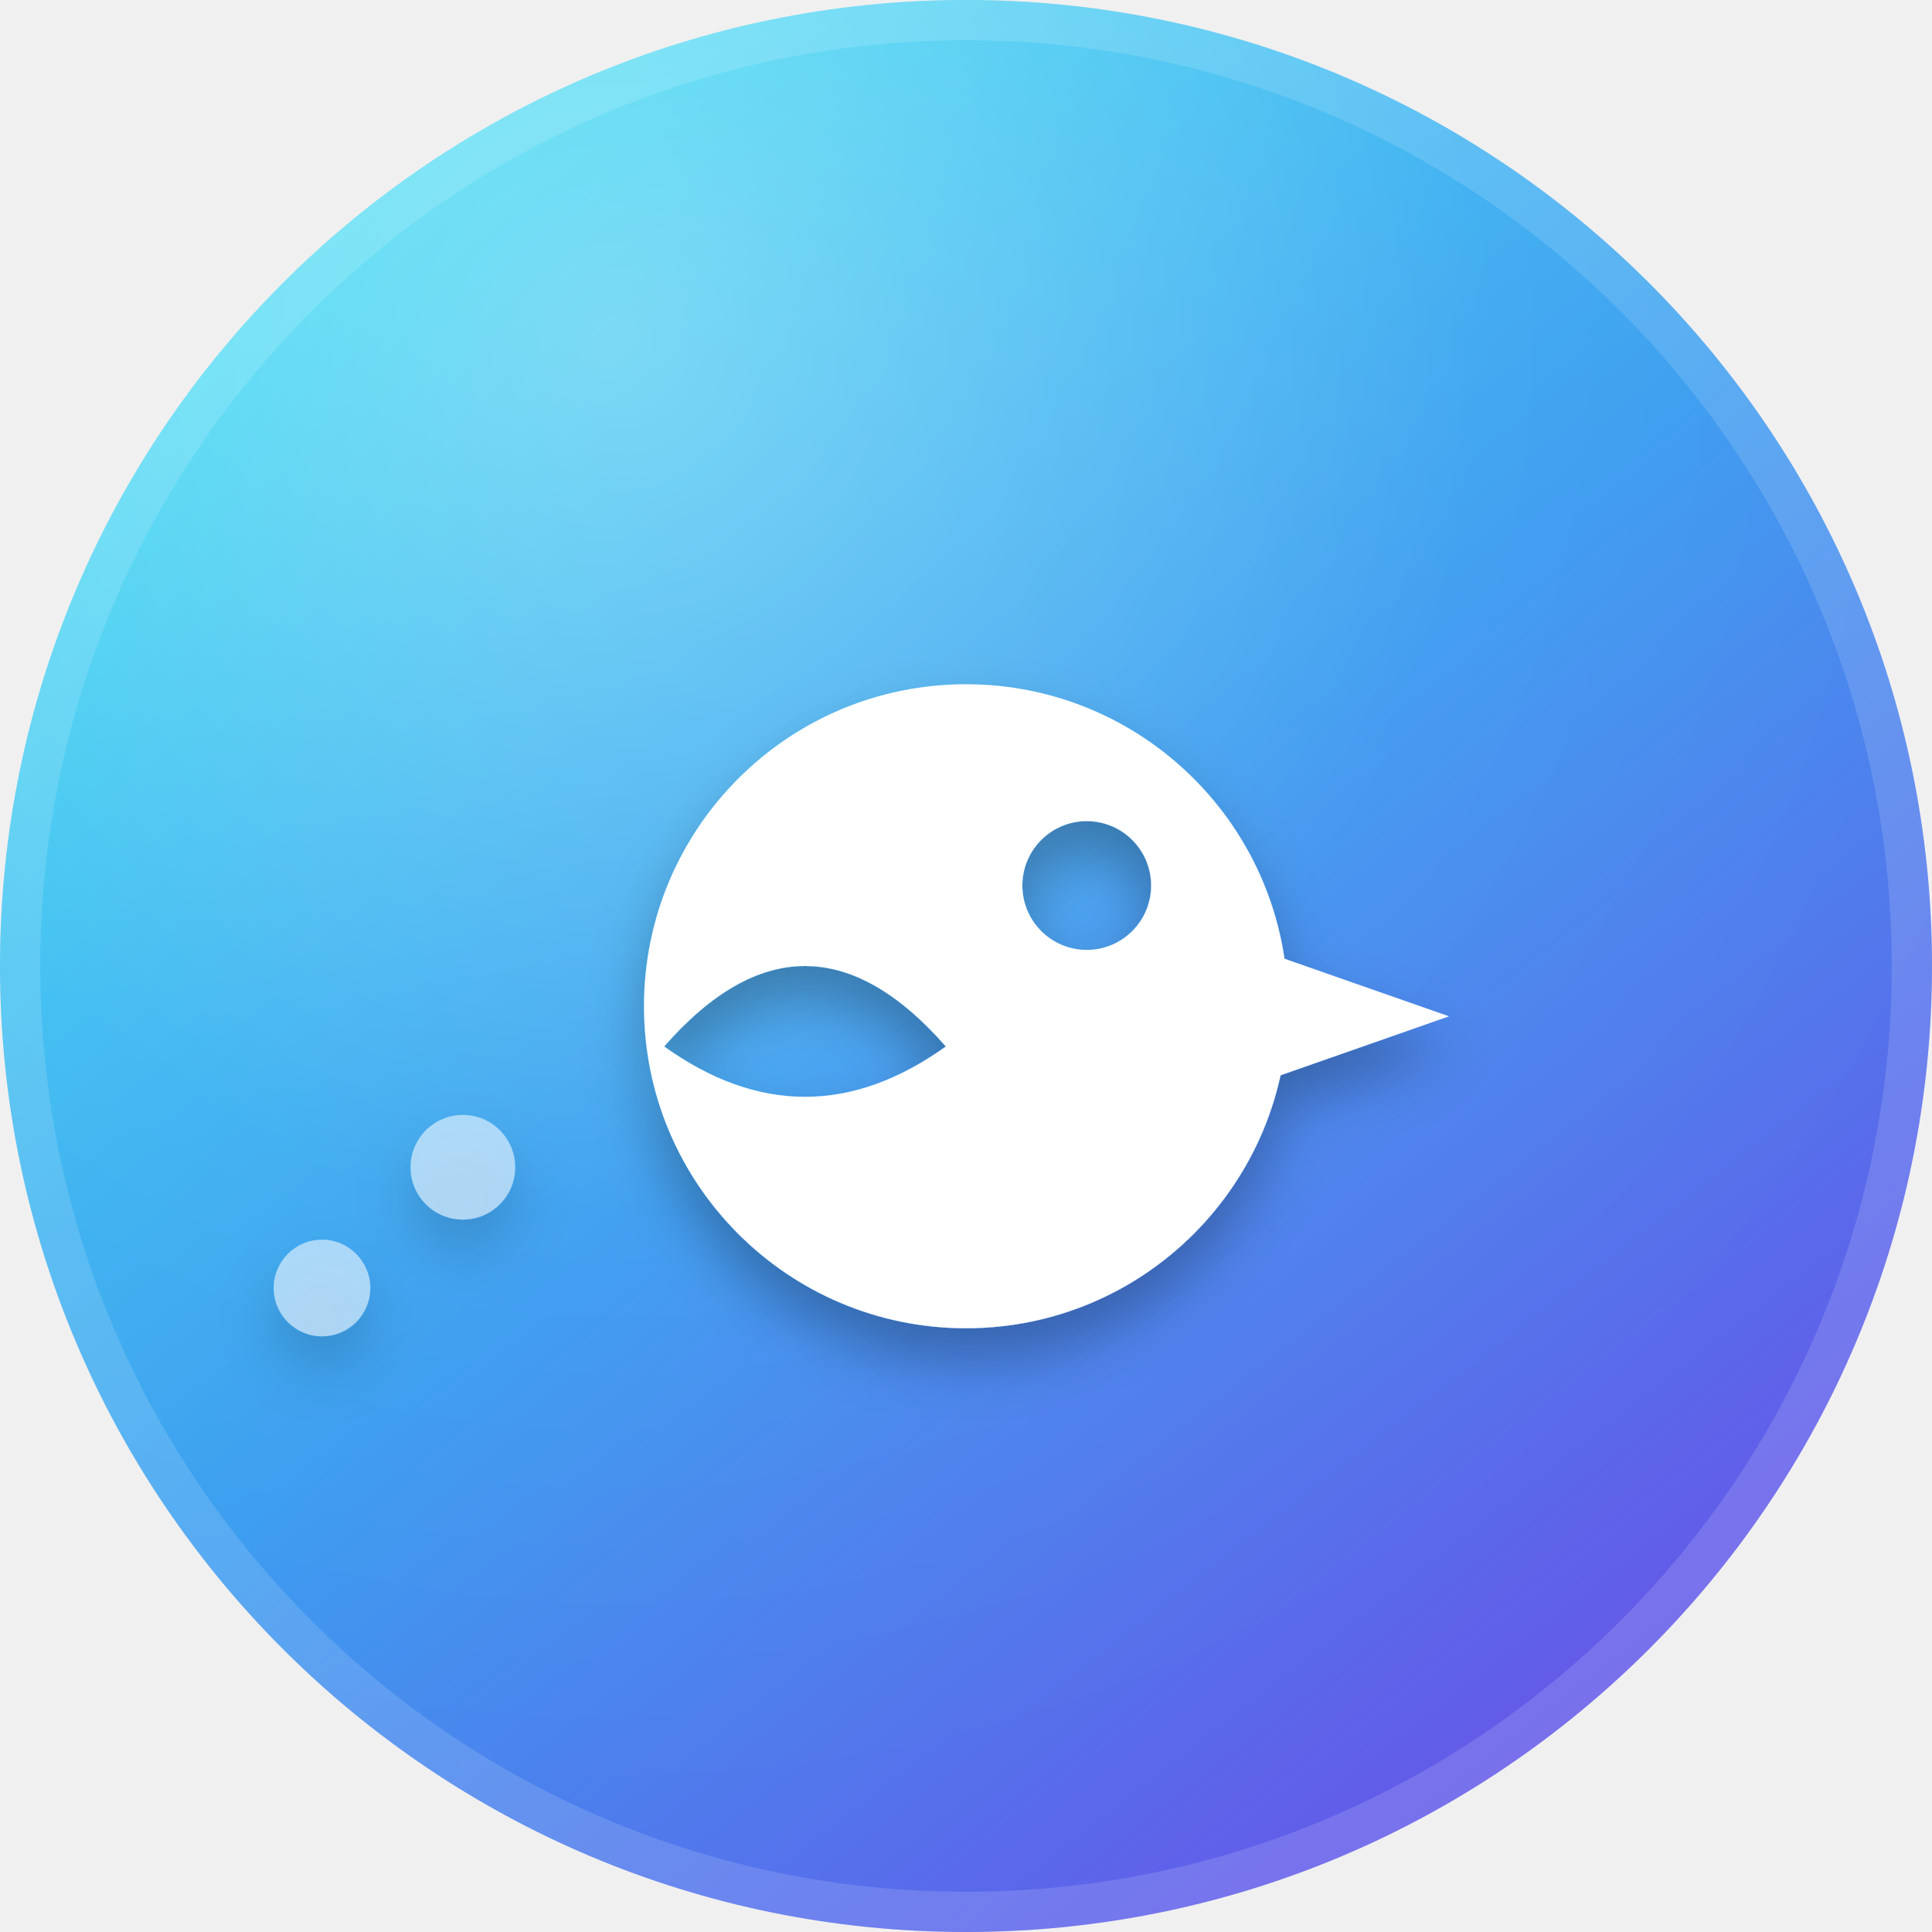
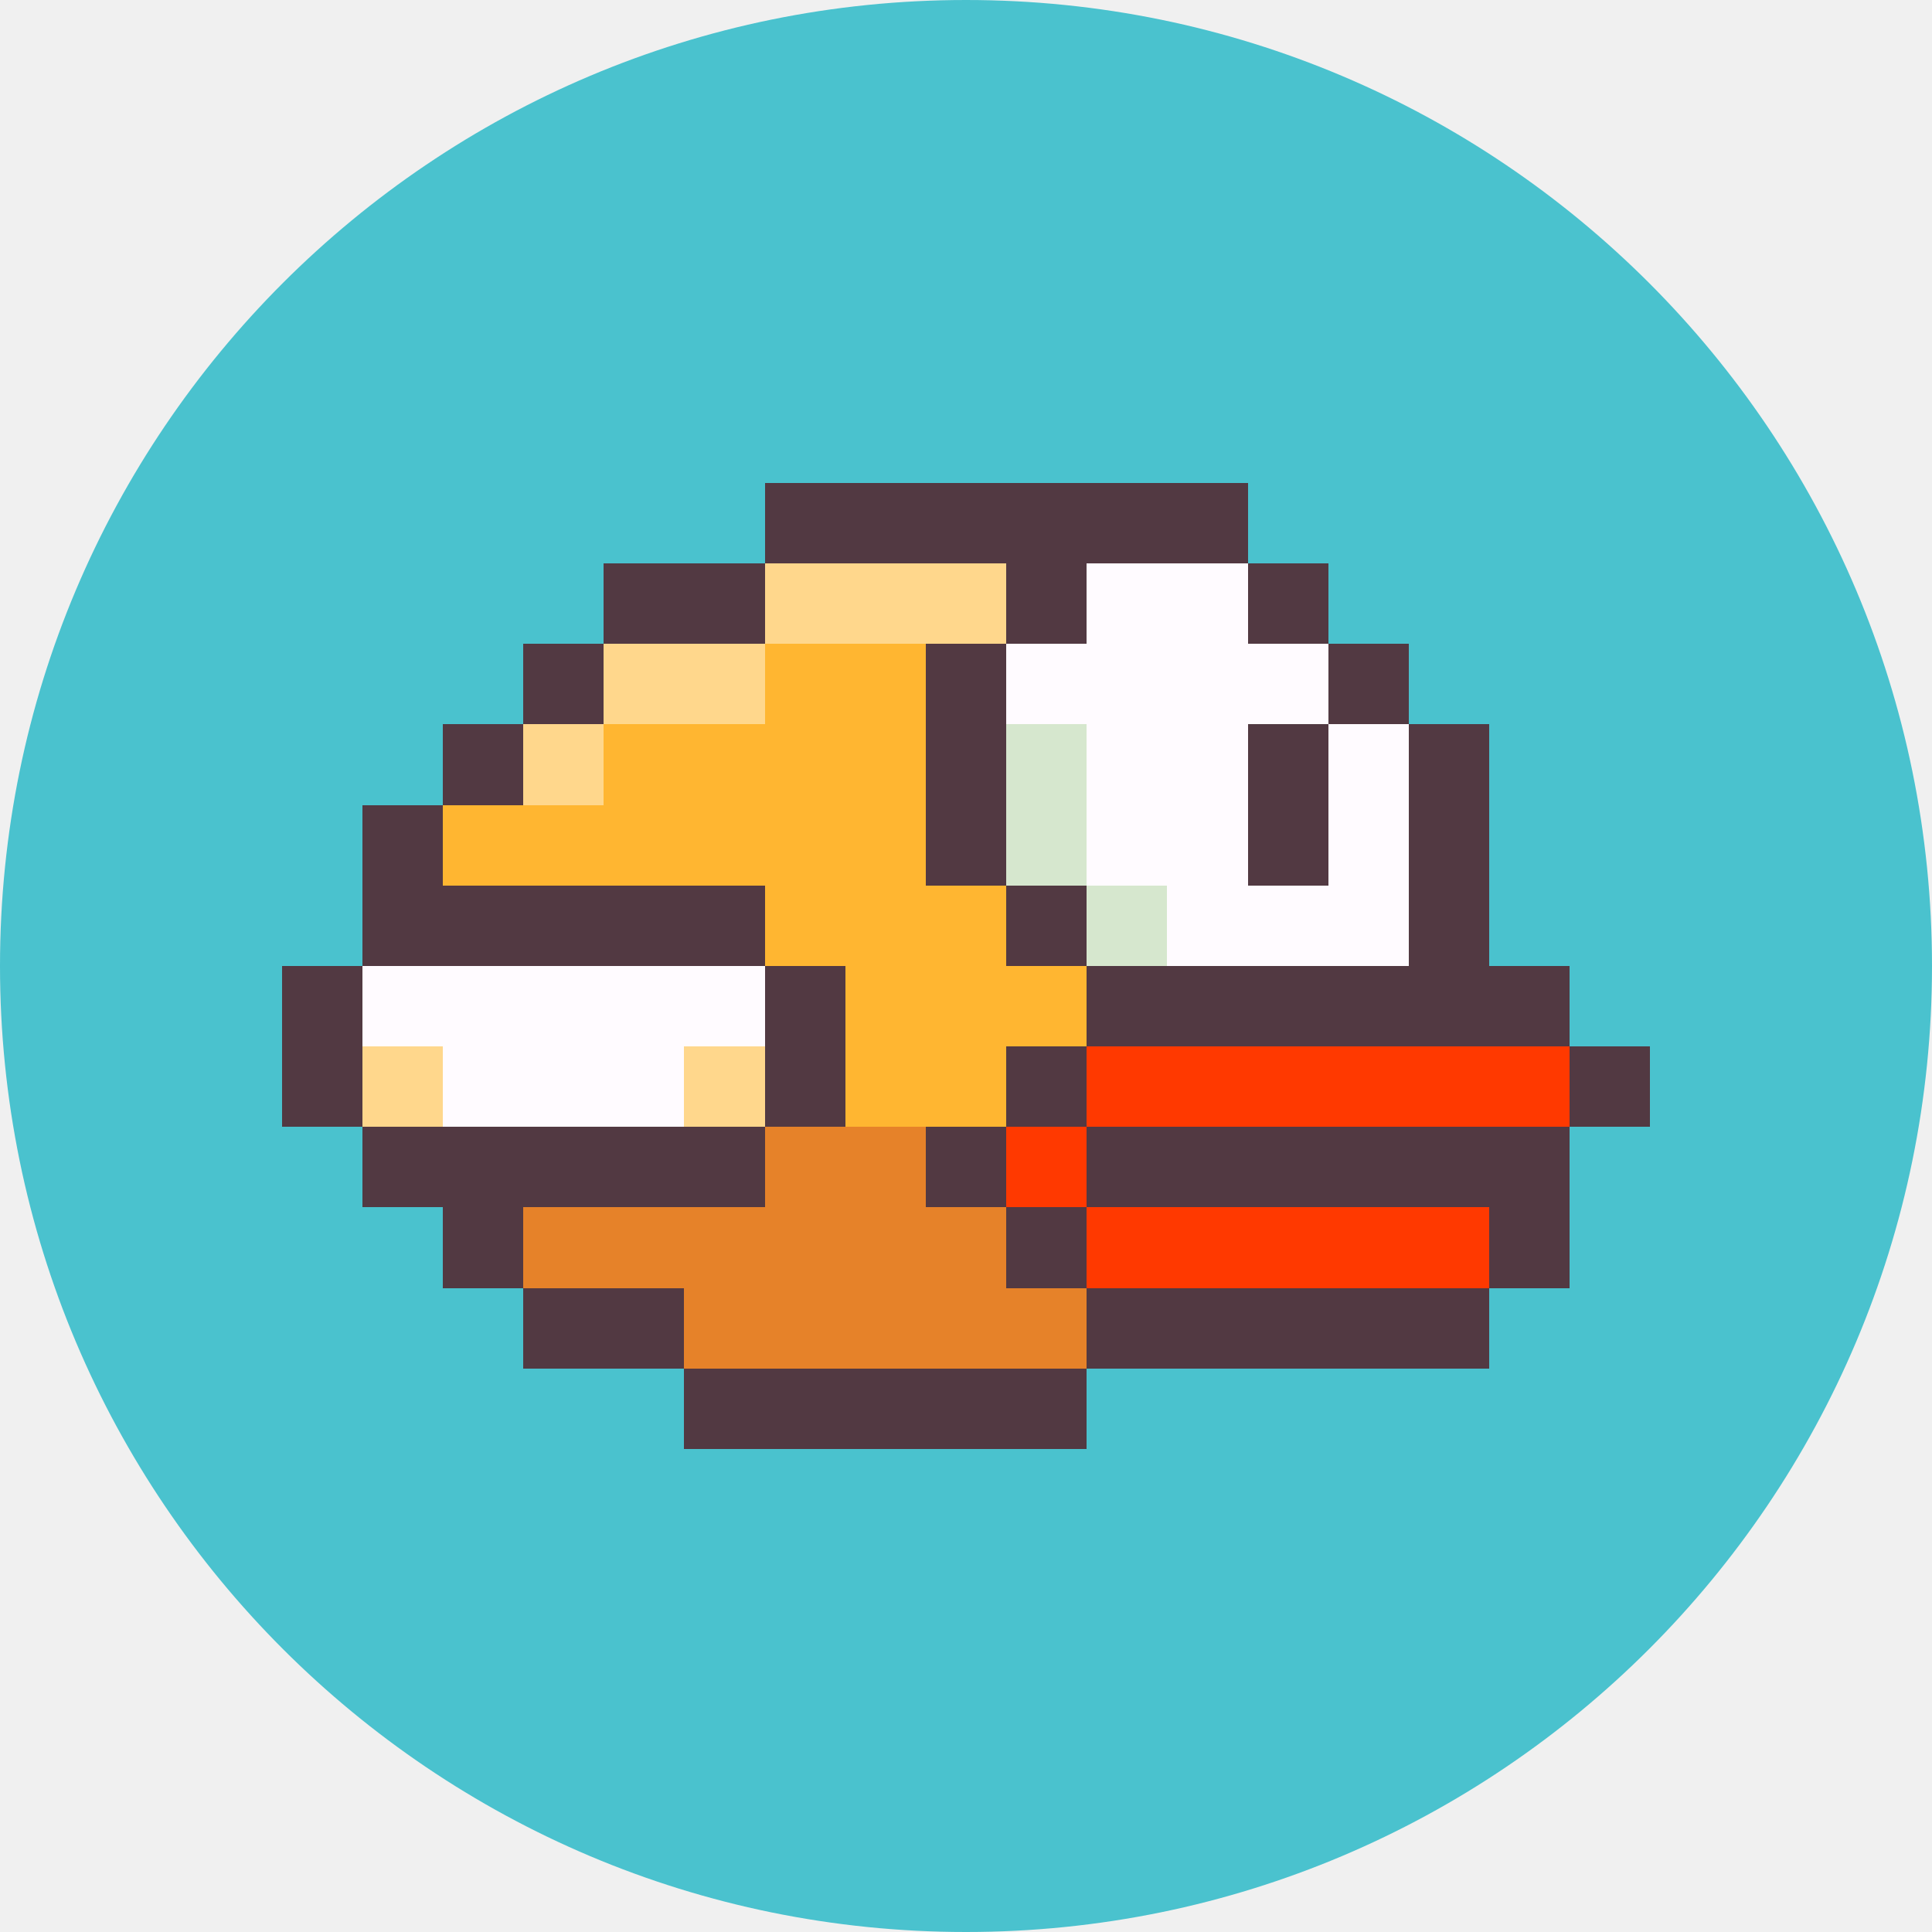
- <svg xmlns="http://www.w3.org/2000/svg" viewBox="0 0 96 96" width="96" height="96">
+ <svg xmlns="http://www.w3.org/2000/svg" viewBox="0 0 96 96" width="96" height="96" shape-rendering="crispEdges">
  <defs>
-     <linearGradient id="bg" x1="0.15" y1="0.05" x2="0.85" y2="0.95">
-       <stop offset="0" stop-color="#3FE0F2" />
-       <stop offset="0.5" stop-color="#3B9CF0" />
-       <stop offset="1" stop-color="#6A4FE8" />
-     </linearGradient>
-     <radialGradient id="sheen" cx="0.32" cy="0.18" r="0.75">
-       <stop offset="0" stop-color="#fff" stop-opacity="0.32" />
-       <stop offset="0.6" stop-color="#fff" stop-opacity="0.04" />
-       <stop offset="1" stop-color="#fff" stop-opacity="0" />
-     </radialGradient>
-     <filter id="shadow" x="-30%" y="-30%" width="160%" height="160%">
-       <feDropShadow dx="0" dy="1.6" stdDeviation="1.4" flood-color="#000" flood-opacity="0.28" />
-     </filter>
-     <mask id="cut">
-       <rect width="96" height="96" fill="#fff" />
-       <circle cx="54" cy="44" r="3.2" fill="#000" />
-       <path d="M33 52 Q40 44 47 52 Q40 57 33 52 Z" fill="#000" />
-     </mask>
+     <clipPath id="disc">
+       <circle cx="48" cy="48" r="48" />
+     </clipPath>
  </defs>
-   <circle cx="48" cy="48" r="48" fill="url(#bg)" />
-   <circle cx="48" cy="48" r="48" fill="url(#sheen)" />
-   <circle cx="48" cy="48" r="47" fill="none" stroke="#fff" stroke-opacity="0.14" stroke-width="2" />
-   <g filter="url(#shadow)">
-     <g fill="#fff" fill-opacity="0.55">
-       <circle cx="16" cy="64" r="2.4" />
-       <circle cx="23" cy="58" r="2.6" />
-     </g>
-     <circle cx="48" cy="50" r="16" fill="#fff" mask="url(#cut)" />
-     <path d="M62 47 L72 50.5 L62 54 Z" fill="#fff" />
+   <g clip-path="url(#disc)">
+     <rect width="96" height="96" fill="#4AC2CE" />
+     <rect x="38" y="24" width="24" height="4" fill="#523942" />
+     <rect x="30" y="28" width="8" height="4" fill="#523942" />
+     <rect x="38" y="28" width="12" height="4" fill="#FFD78C" />
+     <rect x="50" y="28" width="4" height="4" fill="#523942" />
+     <rect x="54" y="28" width="8" height="16" fill="#FFFBFF" />
+     <rect x="62" y="28" width="4" height="4" fill="#523942" />
+     <rect x="26" y="32" width="4" height="4" fill="#523942" />
+     <rect x="30" y="32" width="8" height="4" fill="#FFD78C" />
+     <rect x="38" y="32" width="8" height="16" fill="#FFB631" />
+     <rect x="46" y="32" width="4" height="12" fill="#523942" />
+     <rect x="50" y="32" width="4" height="4" fill="#FFFBFF" />
+     <rect x="62" y="32" width="4" height="4" fill="#FFFBFF" />
+     <rect x="66" y="32" width="4" height="4" fill="#523942" />
+     <rect x="22" y="36" width="4" height="4" fill="#523942" />
+     <rect x="26" y="36" width="4" height="4" fill="#FFD78C" />
+     <rect x="30" y="36" width="8" height="8" fill="#FFB631" />
+     <rect x="50" y="36" width="4" height="8" fill="#D6E7CE" />
+     <rect x="62" y="36" width="4" height="8" fill="#523942" />
+     <rect x="66" y="36" width="4" height="12" fill="#FFFBFF" />
+     <rect x="70" y="36" width="4" height="16" fill="#523942" />
+     <rect x="18" y="40" width="4" height="8" fill="#523942" />
+     <rect x="22" y="40" width="8" height="4" fill="#FFB631" />
+     <rect x="22" y="44" width="16" height="4" fill="#523942" />
+     <rect x="46" y="44" width="4" height="12" fill="#FFB631" />
+     <rect x="50" y="44" width="4" height="4" fill="#523942" />
+     <rect x="54" y="44" width="4" height="4" fill="#D6E7CE" />
+     <rect x="58" y="44" width="8" height="4" fill="#FFFBFF" />
+     <rect x="14" y="48" width="4" height="8" fill="#523942" />
+     <rect x="18" y="48" width="20" height="4" fill="#FFFBFF" />
+     <rect x="38" y="48" width="4" height="8" fill="#523942" />
+     <rect x="42" y="48" width="4" height="8" fill="#FFB631" />
+     <rect x="50" y="48" width="4" height="4" fill="#FFB631" />
+     <rect x="54" y="48" width="16" height="4" fill="#523942" />
+     <rect x="74" y="48" width="4" height="4" fill="#523942" />
+     <rect x="18" y="52" width="4" height="4" fill="#FFD78C" />
+     <rect x="22" y="52" width="12" height="4" fill="#FFFBFF" />
+     <rect x="34" y="52" width="4" height="4" fill="#FFD78C" />
+     <rect x="50" y="52" width="4" height="4" fill="#523942" />
+     <rect x="54" y="52" width="24" height="4" fill="#FF3900" />
+     <rect x="78" y="52" width="4" height="4" fill="#523942" />
+     <rect x="18" y="56" width="20" height="4" fill="#523942" />
+     <rect x="38" y="56" width="8" height="12" fill="#E68229" />
+     <rect x="46" y="56" width="4" height="4" fill="#523942" />
+     <rect x="50" y="56" width="4" height="4" fill="#FF3900" />
+     <rect x="54" y="56" width="24" height="4" fill="#523942" />
+     <rect x="22" y="60" width="4" height="4" fill="#523942" />
+     <rect x="26" y="60" width="12" height="4" fill="#E68229" />
+     <rect x="46" y="60" width="4" height="8" fill="#E68229" />
+     <rect x="50" y="60" width="4" height="4" fill="#523942" />
+     <rect x="54" y="60" width="20" height="4" fill="#FF3900" />
+     <rect x="74" y="60" width="4" height="4" fill="#523942" />
+     <rect x="26" y="64" width="8" height="4" fill="#523942" />
+     <rect x="34" y="64" width="4" height="4" fill="#E68229" />
+     <rect x="50" y="64" width="4" height="4" fill="#E68229" />
+     <rect x="54" y="64" width="20" height="4" fill="#523942" />
+     <rect x="34" y="68" width="20" height="4" fill="#523942" />
  </g>
</svg>
